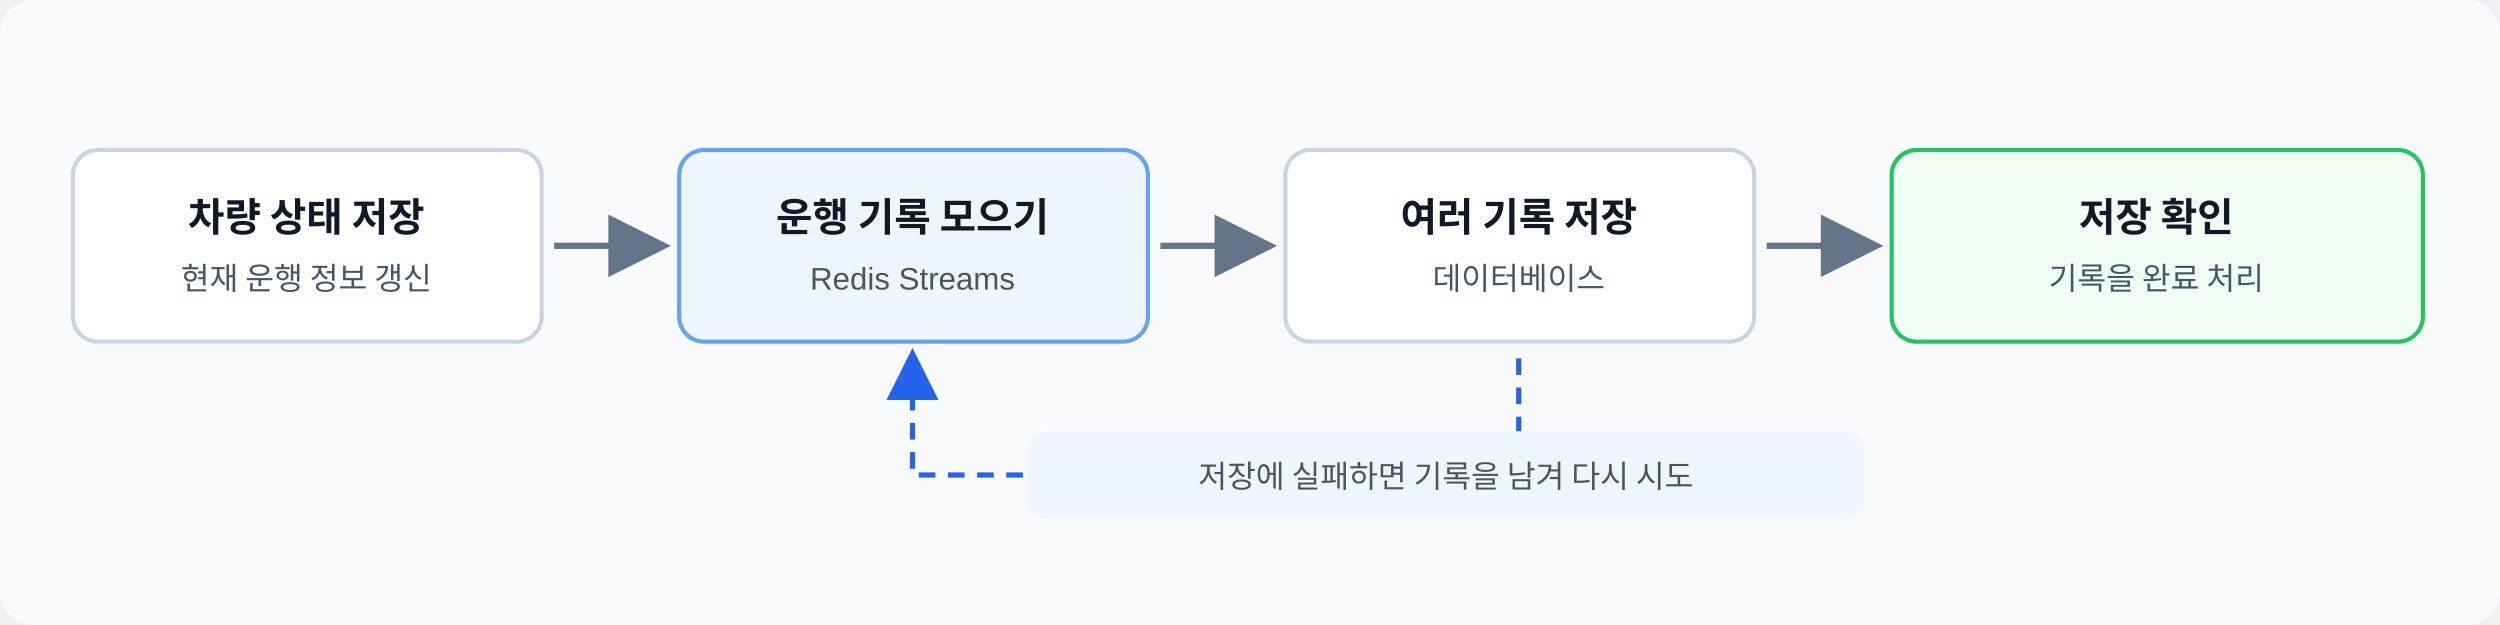
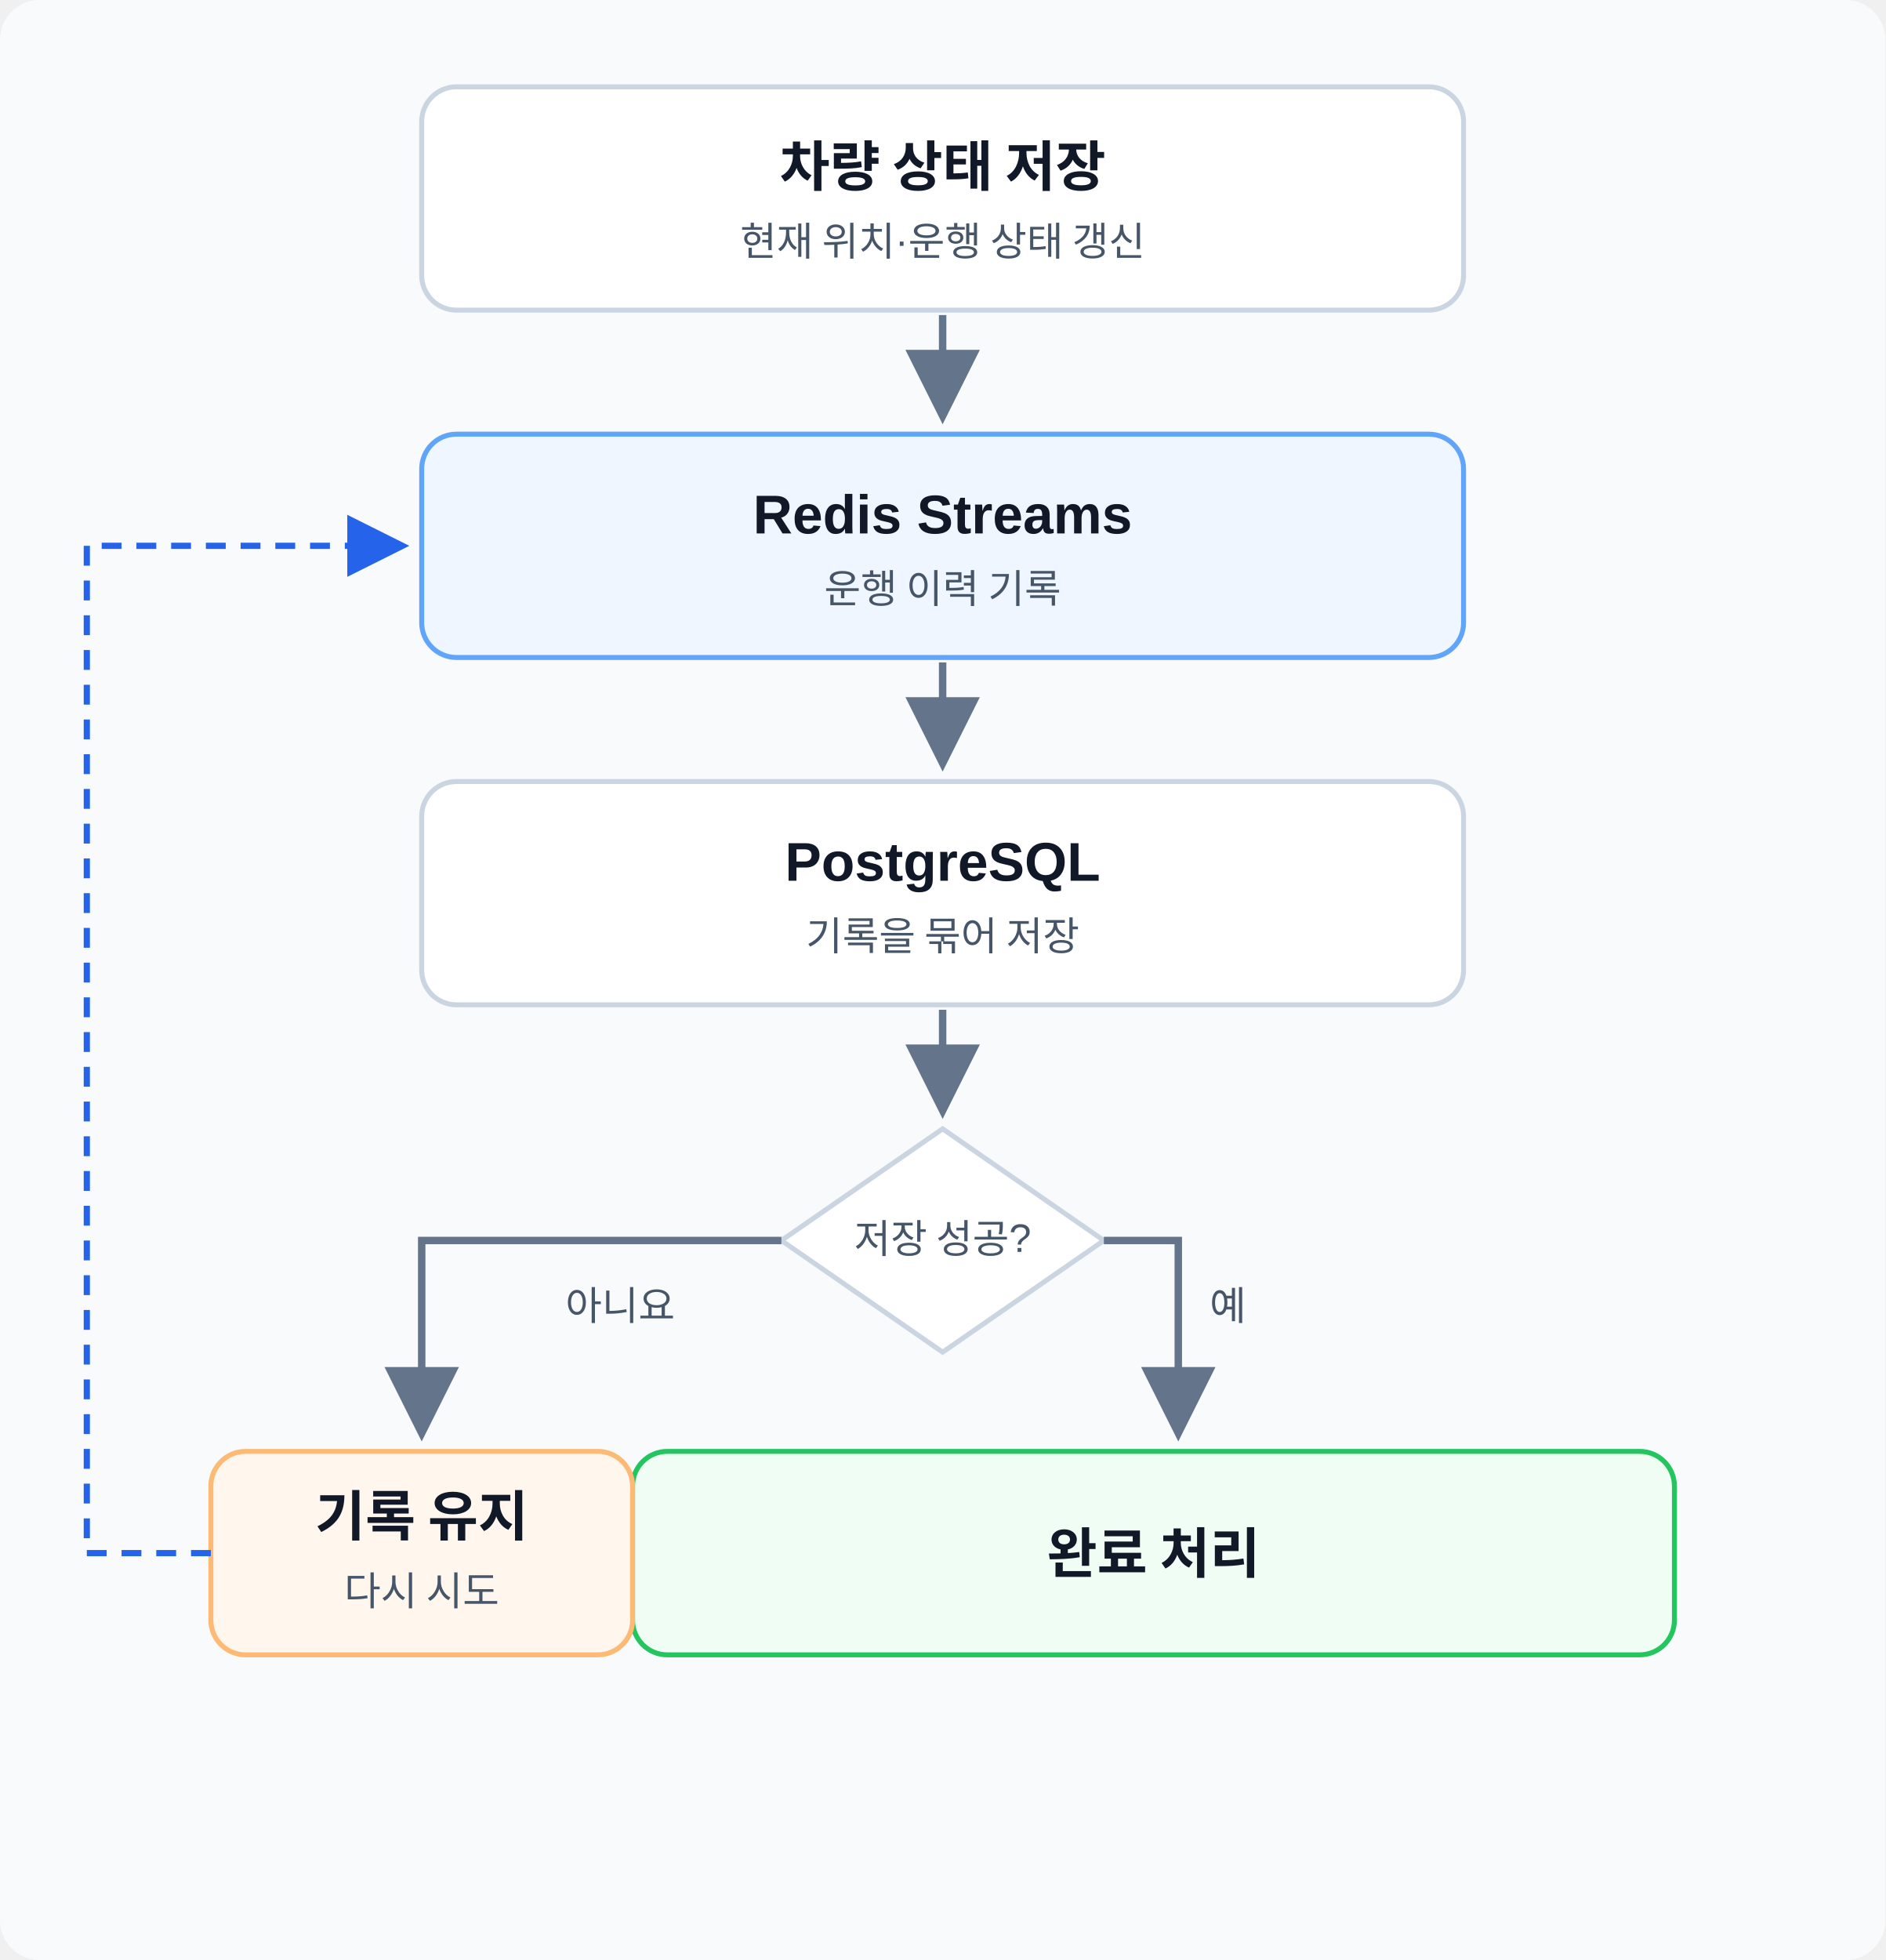
- <svg xmlns="http://www.w3.org/2000/svg" viewBox="0 0 1200 300" role="img" aria-labelledby="title desc">
+ <svg xmlns="http://www.w3.org/2000/svg" width="760" height="790" viewBox="0 0 760 790" role="img" aria-labelledby="title desc">
  <defs>
    <marker id="arrow" markerWidth="10" markerHeight="10" refX="8" refY="5" orient="auto">
      <path d="M0 0L10 5L0 10Z" fill="#64748B" />
    </marker>
-     <marker id="retry-arrow" markerWidth="10" markerHeight="10" refX="8" refY="5" orient="auto">
+     <marker id="retry" markerWidth="10" markerHeight="10" refX="8" refY="5" orient="auto">
      <path d="M0 0L10 5L0 10Z" fill="#2563EB" />
    </marker>
-     <style>
-       .background{fill:#F8FAFC}
-       .box{fill:#fff;stroke:#CBD5E1;stroke-width:2}
-       .focus{fill:#EFF6FF;stroke:#60A5FA;stroke-width:2}
-       .success{fill:#F0FDF4;stroke:#22C55E;stroke-width:2}
-       .title{font:700 19px Pretendard,Arial,sans-serif;fill:#111827}
-       .detail{font:15px Pretendard,Arial,sans-serif;fill:#475569}
-       .arrow{fill:none;stroke:#64748B;stroke-width:3;marker-end:url(#arrow)}
-       .retry{fill:none;stroke:#2563EB;stroke-width:2.5;stroke-dasharray:8 6;marker-end:url(#retry-arrow)}
-     </style>
+     <style>.bg{fill:#F8FAFC}.box{fill:#fff;stroke:#CBD5E1;stroke-width:2}.focus{fill:#EFF6FF;stroke:#60A5FA;stroke-width:2}.ok{fill:#F0FDF4;stroke:#22C55E;stroke-width:2}.fail{fill:#FFF7ED;stroke:#FDBA74;stroke-width:2}.head{font:700 22px Pretendard,Arial,sans-serif;fill:#111827;text-anchor:middle}.sub{font:16px Pretendard,Arial,sans-serif;fill:#475569;text-anchor:middle}.arrow{fill:none;stroke:#64748B;stroke-width:3;marker-end:url(#arrow)}.retry-line{fill:none;stroke:#2563EB;stroke-width:2.5;stroke-dasharray:8 6;marker-end:url(#retry)}</style>
  </defs>
-   <rect class="background" width="1200" height="300" rx="16" />
-   <rect class="box" x="35" y="72" width="225" height="92" rx="12" />
-   <text class="title" x="147" y="111" text-anchor="middle">차량 상태 저장</text>
-   <text class="detail" x="147" y="139" text-anchor="middle">현재 운행 정보 갱신</text>
-   <path class="arrow" d="M266 118H316" />
-   <rect class="focus" x="326" y="72" width="225" height="92" rx="12" />
-   <text class="title" x="438" y="111" text-anchor="middle">운행 기록 모으기</text>
-   <text class="detail" x="438" y="139" text-anchor="middle">Redis Streams</text>
-   <path class="arrow" d="M557 118H607" />
-   <rect class="box" x="617" y="72" width="225" height="92" rx="12" />
-   <text class="title" x="729" y="111" text-anchor="middle">여러 기록 저장</text>
-   <text class="detail" x="729" y="139" text-anchor="middle">데이터베이스</text>
-   <path class="arrow" d="M848 118H898" />
-   <rect class="success" x="908" y="72" width="255" height="92" rx="12" />
-   <text class="title" x="1035" y="111" text-anchor="middle">저장 확인</text>
-   <text class="detail" x="1035" y="139" text-anchor="middle">기록을 완료 처리</text>
-   <path class="retry" d="M729 172V228H438V172" />
-   <rect x="493" y="207" width="402" height="42" rx="9" fill="#EFF6FF" />
-   <text class="detail" x="694" y="234" text-anchor="middle">저장에 실패하면 기록을 남겨 다시 시도</text>
+   <rect class="bg" width="760" height="790" rx="16" />
+   <rect class="box" x="170" y="35" width="420" height="90" rx="14" />
+   <text class="head" x="380" y="75">차량 상태 저장</text>
+   <text class="sub" x="380" y="103">현재 위치·운행 상태 갱신</text>
+   <path class="arrow" d="M380 127V165" />
+   <rect class="focus" x="170" y="175" width="420" height="90" rx="14" />
+   <text class="head" x="380" y="215">Redis Streams</text>
+   <text class="sub" x="380" y="243">운행 이력 기록</text>
+   <path class="arrow" d="M380 267V305" />
+   <rect class="box" x="170" y="315" width="420" height="90" rx="14" />
+   <text class="head" x="380" y="355">PostgreSQL</text>
+   <text class="sub" x="380" y="383">기록을 묶어 저장</text>
+   <path class="arrow" d="M380 407V445" />
+   <path d="M380 455L445 500L380 545L315 500Z" fill="#fff" stroke="#CBD5E1" stroke-width="2" />
+   <text class="sub" x="380" y="505">저장 성공?</text>
+   <path class="arrow" d="M445 500H475V575" />
+   <text class="sub" x="495" y="532">예</text>
+   <rect class="ok" x="255" y="585" width="420" height="82" rx="14" />
+   <text class="head" x="465" y="634">완료 처리</text>
+   <path class="arrow" d="M315 500H170V575" />
+   <text class="sub" x="250" y="532">아니요</text>
+   <rect class="fail" x="85" y="585" width="170" height="82" rx="14" />
+   <text class="head" x="170" y="619">기록 유지</text>
+   <text class="sub" x="170" y="647">다시 시도</text>
+   <path class="retry-line" d="M85 626H35V220H160" />
</svg>
